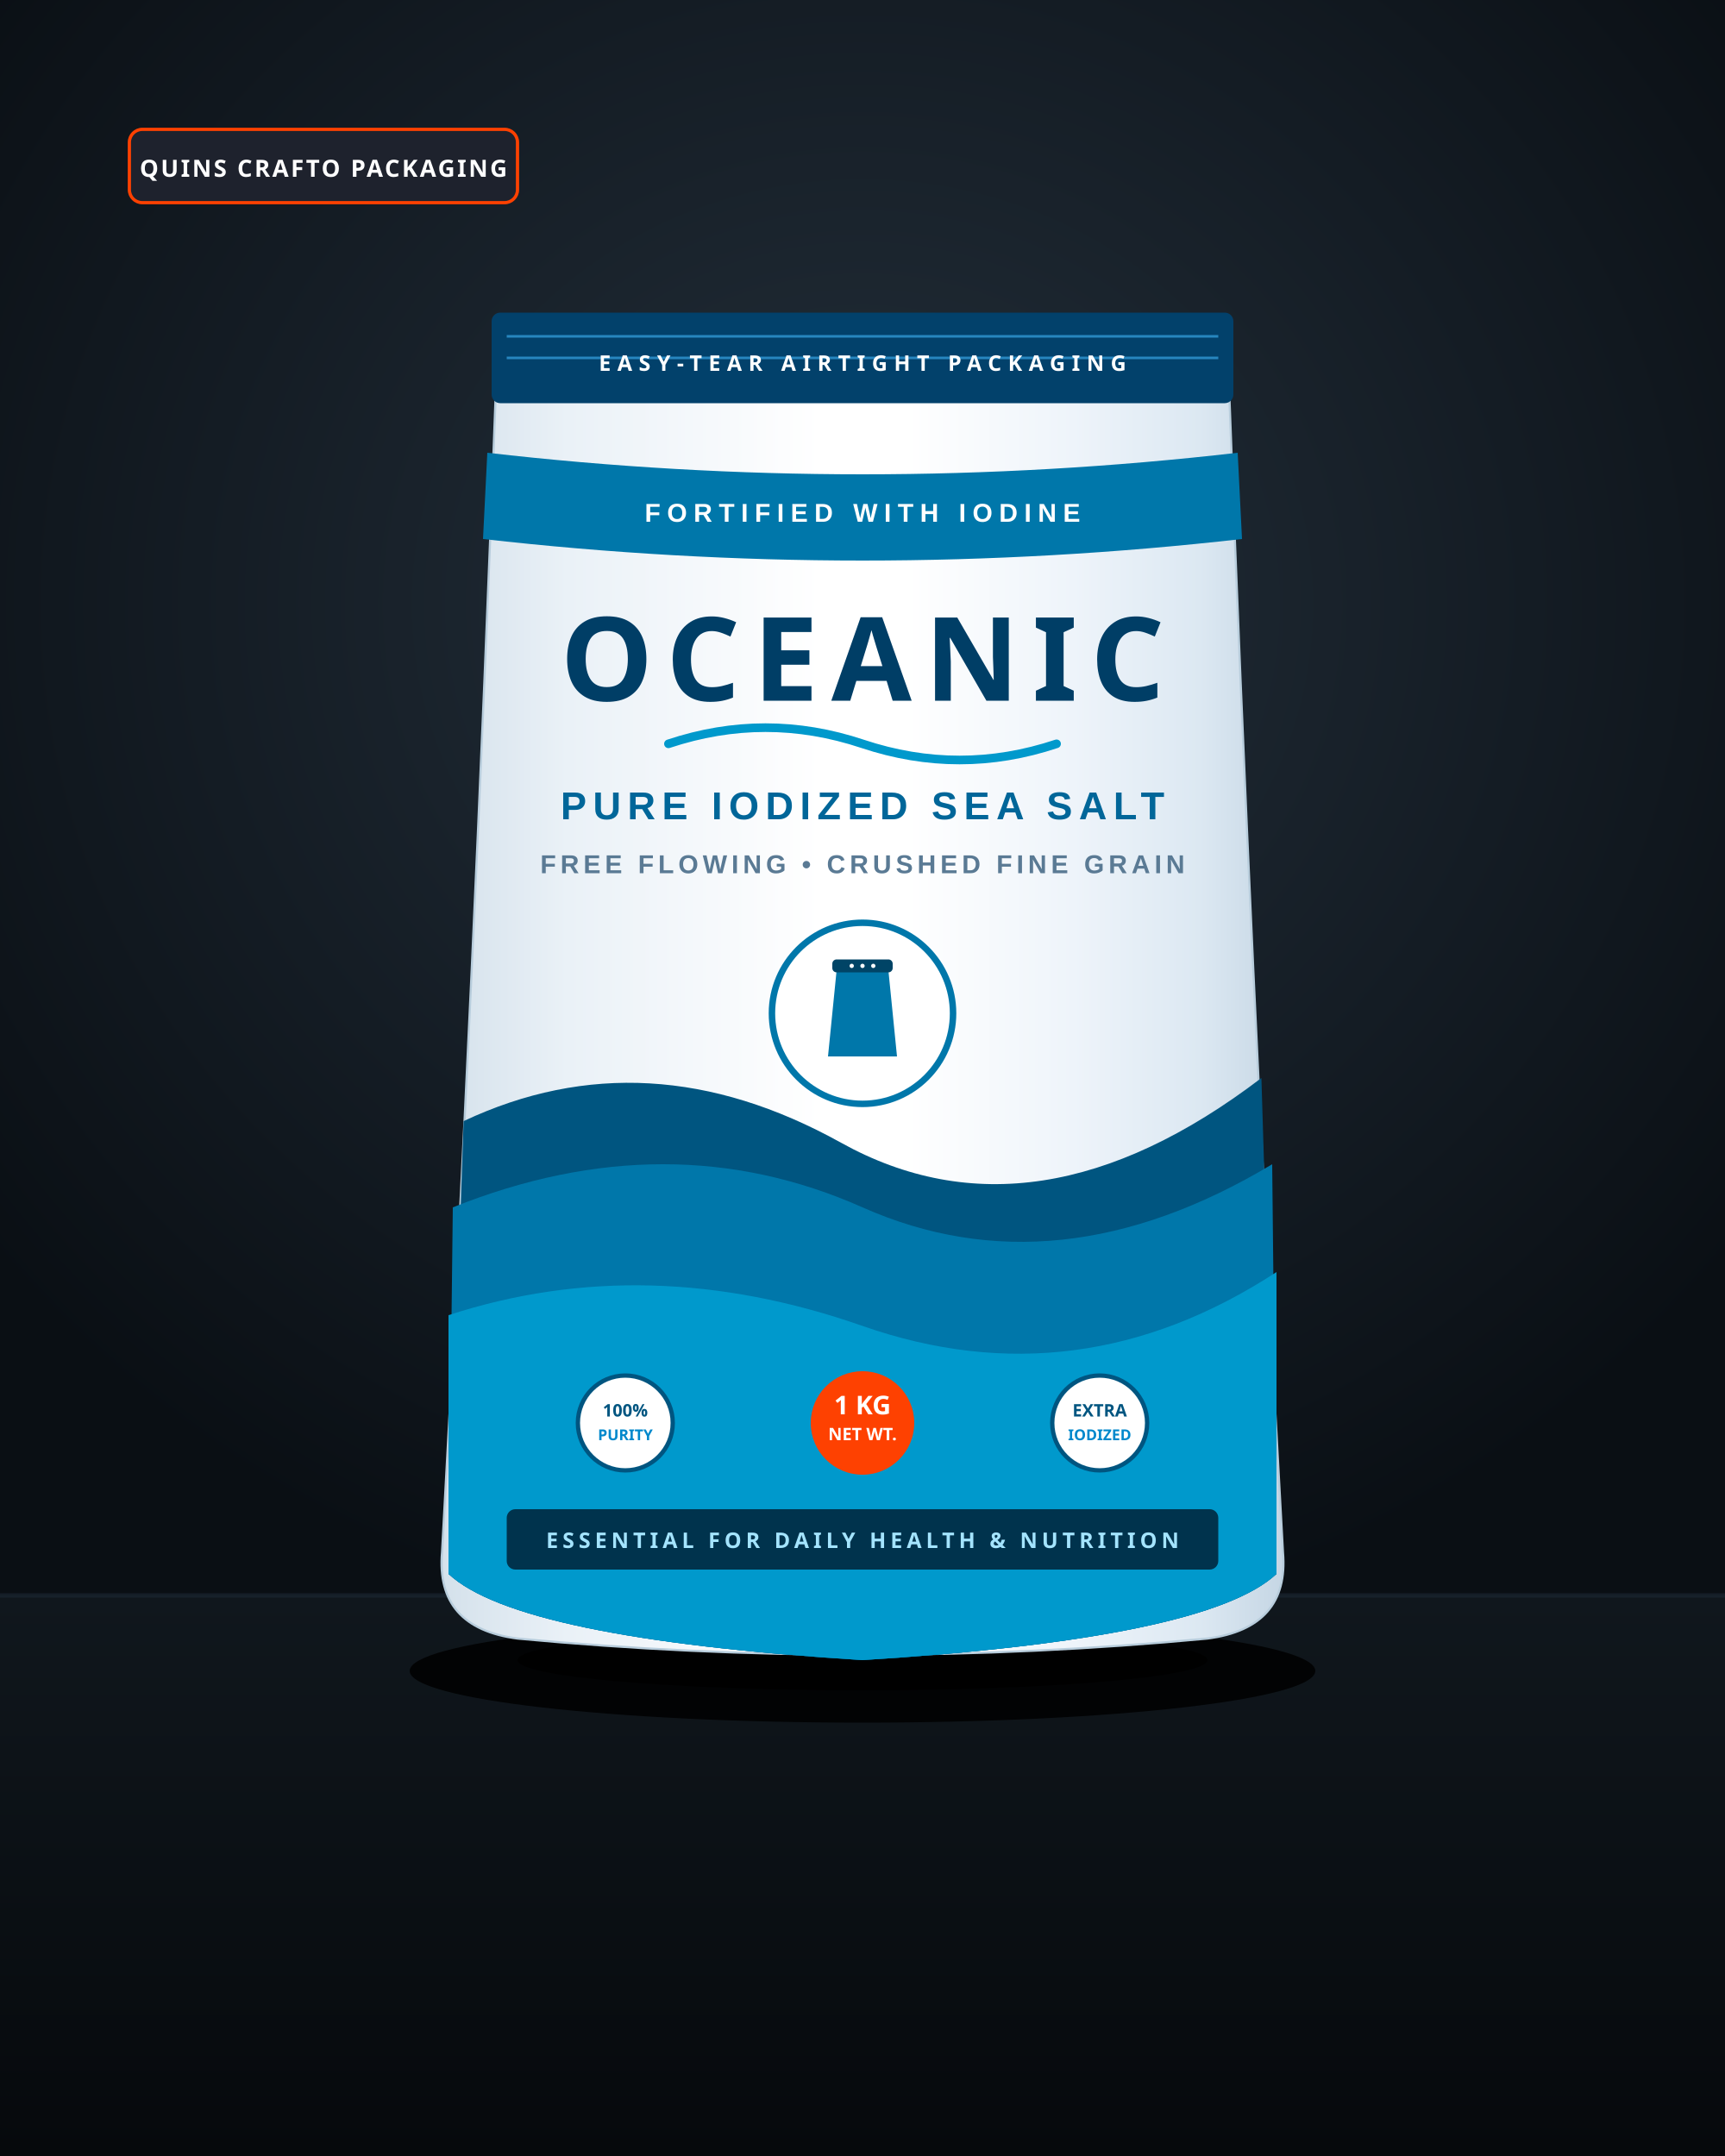
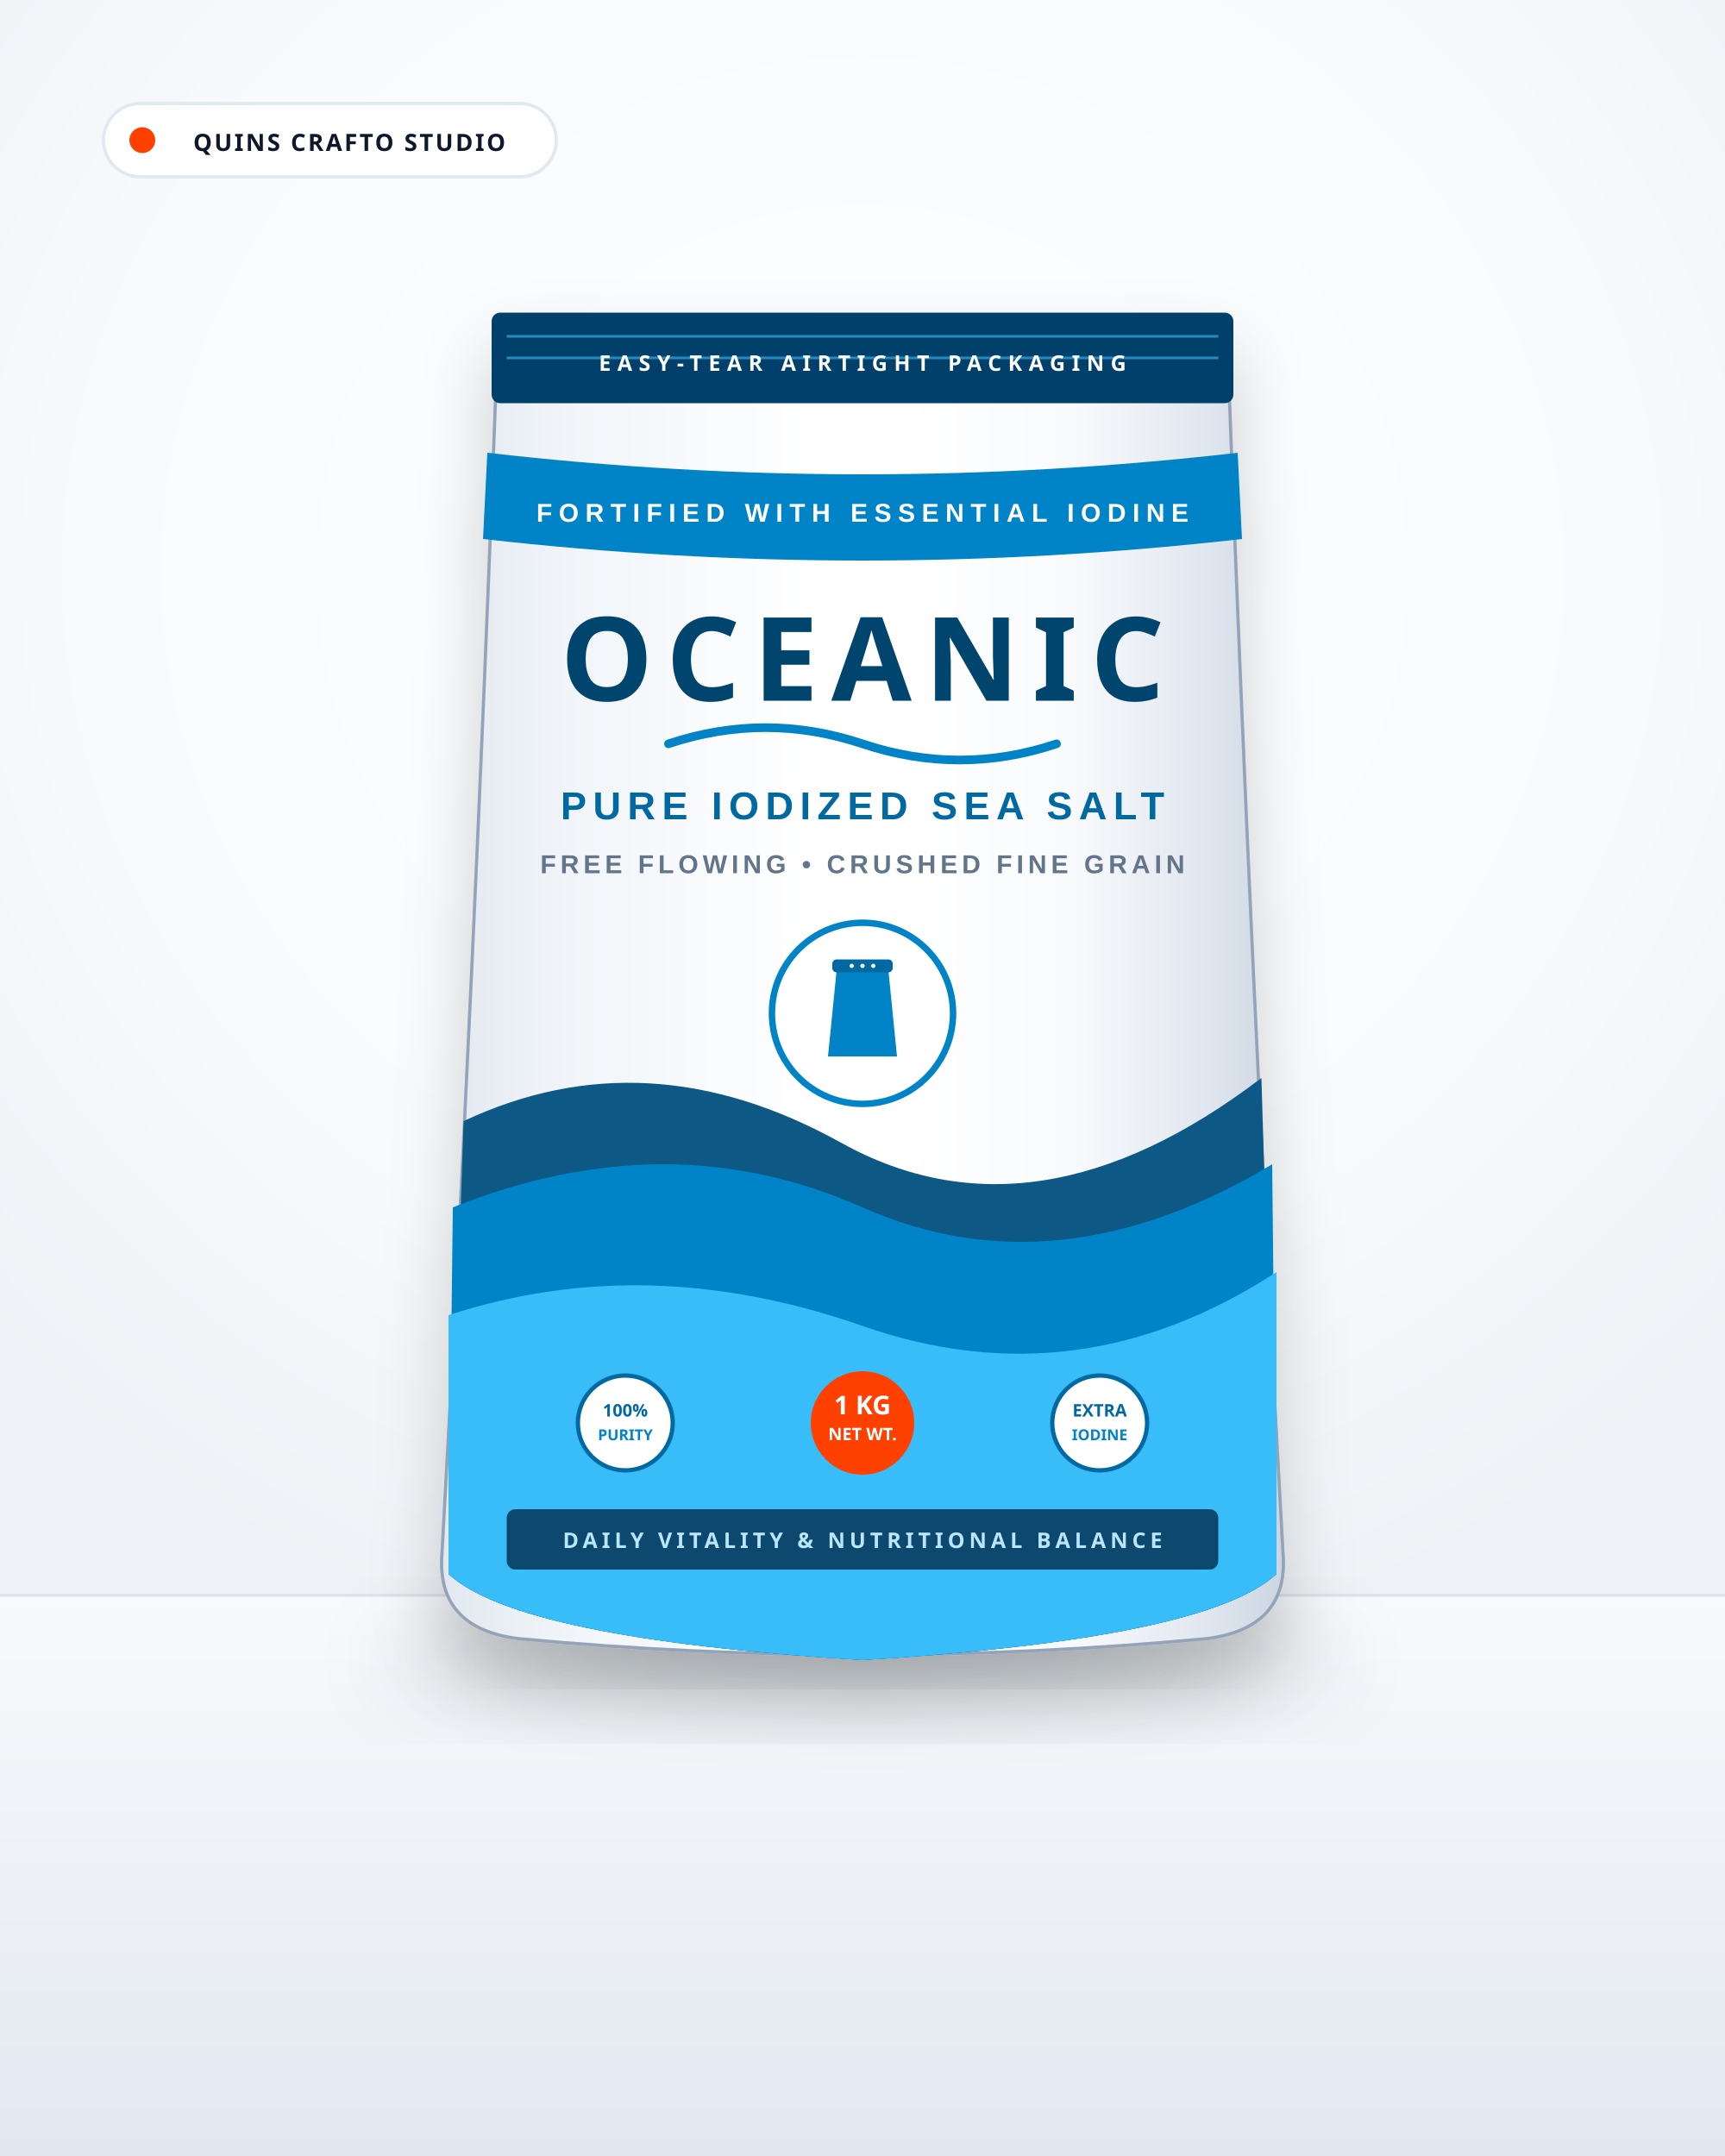
<svg xmlns="http://www.w3.org/2000/svg" viewBox="0 0 800 1000" width="800" height="1000">
  <defs>
-     <radialGradient id="bgGlow3" cx="50%" cy="38%" r="65%">
-       <stop offset="0%" stop-color="#24303b" />
-       <stop offset="60%" stop-color="#141c24" />
-       <stop offset="100%" stop-color="#0a0f14" />
+     <radialGradient id="studioWhiteBg2" cx="50%" cy="36%" r="70%">
+       <stop offset="0%" stop-color="#ffffff" />
+       <stop offset="65%" stop-color="#f8fafc" />
+       <stop offset="100%" stop-color="#eef2f6" />
    </radialGradient>
-     <linearGradient id="floorGrad3" x1="0%" y1="0%" x2="0%" y2="100%">
-       <stop offset="0%" stop-color="#10171d" />
-       <stop offset="100%" stop-color="#06090c" />
+     <linearGradient id="studioFloor2" x1="0%" y1="0%" x2="0%" y2="100%">
+       <stop offset="0%" stop-color="#f8fafc" />
+       <stop offset="100%" stop-color="#e2e8f0" />
    </linearGradient>
+     <filter id="floorShadowBlur2" x="-30%" y="-30%" width="160%" height="160%">
+       <feGaussianBlur stdDeviation="20" />
+     </filter>
+     <filter id="softContactShadow2" x="-30%" y="-30%" width="160%" height="160%">
+       <feGaussianBlur in="SourceAlpha" stdDeviation="16" />
+       <feOffset dx="0" dy="18" result="offsetblur" />
+       <feComponentTransfer>
+         <feFuncA type="linear" slope="0.18" />
+       </feComponentTransfer>
+       <feMerge>
+         <feMergeNode />
+         <feMergeNode in="SourceGraphic" />
+       </feMerge>
+     </filter>
    <linearGradient id="whitePouch" x1="0%" y1="0%" x2="100%" y2="0%">
-       <stop offset="0%" stop-color="#d4e1eb" />
-       <stop offset="15%" stop-color="#eaf1f7" />
+       <stop offset="0%" stop-color="#e2e8f0" />
+       <stop offset="15%" stop-color="#f1f5f9" />
      <stop offset="45%" stop-color="#ffffff" />
      <stop offset="55%" stop-color="#ffffff" />
-       <stop offset="75%" stop-color="#eef4fa" />
-       <stop offset="90%" stop-color="#dce8f2" />
-       <stop offset="100%" stop-color="#c5d6e4" />
-     </linearGradient>
-     <linearGradient id="oceanGradient" x1="0%" y1="0%" x2="100%" y2="100%">
-       <stop offset="0%" stop-color="#006699" />
-       <stop offset="50%" stop-color="#0099cc" />
-       <stop offset="100%" stop-color="#004466" />
+       <stop offset="75%" stop-color="#f8fafc" />
+       <stop offset="90%" stop-color="#e2e8f0" />
+       <stop offset="100%" stop-color="#cbd5e1" />
    </linearGradient>
  </defs>
-   <rect width="800" height="740" fill="url(#bgGlow3)" />
-   <rect y="740" width="800" height="260" fill="url(#floorGrad3)" />
-   <line x1="0" y1="740" x2="800" y2="740" stroke="#1d2833" stroke-width="2" opacity="0.6" />
-   <ellipse cx="400" cy="775" rx="210" ry="24" fill="#000000" opacity="0.85" />
-   <ellipse cx="400" cy="770" rx="160" ry="14" fill="#000000" opacity="0.95" />
-   <g>
-     <path d="M 230 180 Q 220 450 205 720 Q 202 755 240 760 Q 400 775 560 760 Q 598 755 595 720 Q 580 450 570 180 Z" fill="url(#whitePouch)" stroke="#b8cddc" stroke-width="1" />
+   <rect width="800" height="740" fill="url(#studioWhiteBg2)" />
+   <rect y="740" width="800" height="260" fill="url(#studioFloor2)" />
+   <line x1="0" y1="740" x2="800" y2="740" stroke="#cbd5e1" stroke-width="1.2" opacity="0.6" />
+   <ellipse cx="400" cy="770" rx="220" ry="24" fill="#0f172a" opacity="0.15" filter="url(#floorShadowBlur2)" />
+   <ellipse cx="400" cy="764" rx="170" ry="12" fill="#0f172a" opacity="0.2" filter="url(#floorShadowBlur2)" />
+   <g filter="url(#softContactShadow2)">
+     <path d="M 230 180 Q 220 450 205 720 Q 202 755 240 760 Q 400 775 560 760 Q 598 755 595 720 Q 580 450 570 180 Z" fill="url(#whitePouch)" stroke="#94a3b8" stroke-width="1.5" />
    <rect x="228" y="145" width="344" height="42" rx="4" fill="#02416b" />
-     <line x1="235" y1="156" x2="565" y2="156" stroke="#40b4f7" stroke-width="1.2" opacity="0.6" />
-     <line x1="235" y1="166" x2="565" y2="166" stroke="#40b4f7" stroke-width="1.2" opacity="0.6" />
+     <line x1="235" y1="156" x2="565" y2="156" stroke="#38bdf8" stroke-width="1.2" opacity="0.6" />
+     <line x1="235" y1="166" x2="565" y2="166" stroke="#38bdf8" stroke-width="1.2" opacity="0.6" />
    <text x="400" y="172" font-family="sans-serif" font-size="10" font-weight="900" fill="#ffffff" letter-spacing="3" text-anchor="middle">
      EASY-TEAR AIRTIGHT PACKAGING
    </text>
-     <path d="M 226 210 Q 400 230 574 210 L 576 250 Q 400 270 224 250 Z" fill="#0077aa" />
+     <path d="M 226 210 Q 400 230 574 210 L 576 250 Q 400 270 224 250 Z" fill="#0284c7" />
    <text x="400" y="242" font-family="'Helvetica Neue', Arial, sans-serif" font-size="12" font-weight="900" letter-spacing="3" fill="#ffffff" text-anchor="middle">
-       FORTIFIED WITH IODINE
+       FORTIFIED WITH ESSENTIAL IODINE
    </text>
-     <text x="400" y="325" font-family="'Montserrat', 'Arial Black', sans-serif" font-size="54" font-weight="900" letter-spacing="6" fill="#003e66" text-anchor="middle">
+     <text x="400" y="325" font-family="'Montserrat', 'Arial Black', sans-serif" font-size="54" font-weight="900" letter-spacing="6" fill="#03456e" text-anchor="middle">
      OCEANIC
    </text>
-     <path d="M 310 345 Q 355 330 400 345 T 490 345" fill="none" stroke="#0099cc" stroke-width="4" stroke-linecap="round" />
-     <text x="400" y="380" font-family="'Helvetica Neue', Arial, sans-serif" font-size="18" font-weight="800" letter-spacing="3" fill="#006699" text-anchor="middle">
+     <path d="M 310 345 Q 355 330 400 345 T 490 345" fill="none" stroke="#0284c7" stroke-width="4" stroke-linecap="round" />
+     <text x="400" y="380" font-family="'Helvetica Neue', Arial, sans-serif" font-size="18" font-weight="800" letter-spacing="3" fill="#0369a1" text-anchor="middle">
      PURE IODIZED SEA SALT
    </text>
-     <text x="400" y="405" font-family="'Helvetica Neue', Arial, sans-serif" font-size="12" font-weight="600" letter-spacing="2" fill="#5a7a94" text-anchor="middle">
+     <text x="400" y="405" font-family="'Helvetica Neue', Arial, sans-serif" font-size="12" font-weight="600" letter-spacing="2" fill="#64748b" text-anchor="middle">
      FREE FLOWING • CRUSHED FINE GRAIN
    </text>
-     <path d="M 215 520 Q 300 480 390 530 T 585 500 L 592 730 Q 560 760 400 770 Q 240 760 208 730 Z" fill="#005580" />
-     <path d="M 210 560 Q 310 520 400 560 T 590 540 L 592 730 Q 560 760 400 770 Q 240 760 208 730 Z" fill="#0077aa" />
-     <path d="M 208 610 Q 300 580 400 615 T 592 590 L 592 730 Q 560 760 400 770 Q 240 760 208 730 Z" fill="#0099cc" />
-     <circle cx="400" cy="470" r="42" fill="#ffffff" stroke="#0077aa" stroke-width="3" />
-     <path d="M 388 450 L 412 450 L 416 490 L 384 490 Z" fill="#0077aa" />
-     <rect x="386" y="445" width="28" height="6" rx="2" fill="#004466" />
+     <path d="M 215 520 Q 300 480 390 530 T 585 500 L 592 730 Q 560 760 400 770 Q 240 760 208 730 Z" fill="#075985" />
+     <path d="M 210 560 Q 310 520 400 560 T 590 540 L 592 730 Q 560 760 400 770 Q 240 760 208 730 Z" fill="#0284c7" />
+     <path d="M 208 610 Q 300 580 400 615 T 592 590 L 592 730 Q 560 760 400 770 Q 240 760 208 730 Z" fill="#38bdf8" />
+     <circle cx="400" cy="470" r="42" fill="#ffffff" stroke="#0284c7" stroke-width="3" />
+     <path d="M 388 450 L 412 450 L 416 490 L 384 490 Z" fill="#0284c7" />
+     <rect x="386" y="445" width="28" height="6" rx="2" fill="#0369a1" />
    <circle cx="395" cy="448" r="1" fill="#ffffff" />
    <circle cx="400" cy="448" r="1" fill="#ffffff" />
    <circle cx="405" cy="448" r="1" fill="#ffffff" />
    <g transform="translate(250, 630)">
-       <circle cx="40" cy="30" r="22" fill="#ffffff" stroke="#005580" stroke-width="2" />
-       <text x="40" y="27" font-family="sans-serif" font-size="8" font-weight="900" fill="#005580" text-anchor="middle">100%</text>
-       <text x="40" y="38" font-family="sans-serif" font-size="7" font-weight="700" fill="#0088cc" text-anchor="middle">PURITY</text>
+       <circle cx="40" cy="30" r="22" fill="#ffffff" stroke="#0369a1" stroke-width="2" />
+       <text x="40" y="27" font-family="sans-serif" font-size="8" font-weight="900" fill="#0369a1" text-anchor="middle">100%</text>
+       <text x="40" y="38" font-family="sans-serif" font-size="7" font-weight="700" fill="#0284c7" text-anchor="middle">PURITY</text>
      <circle cx="150" cy="30" r="24" fill="#fe4101" />
      <text x="150" y="26" font-family="sans-serif" font-size="12" font-weight="900" fill="#ffffff" text-anchor="middle">1 KG</text>
      <text x="150" y="38" font-family="sans-serif" font-size="8" font-weight="700" fill="#ffffff" text-anchor="middle">NET WT.</text>
-       <circle cx="260" cy="30" r="22" fill="#ffffff" stroke="#005580" stroke-width="2" />
-       <text x="260" y="27" font-family="sans-serif" font-size="8" font-weight="900" fill="#005580" text-anchor="middle">EXTRA</text>
-       <text x="260" y="38" font-family="sans-serif" font-size="7" font-weight="700" fill="#0088cc" text-anchor="middle">IODIZED</text>
+       <circle cx="260" cy="30" r="22" fill="#ffffff" stroke="#0369a1" stroke-width="2" />
+       <text x="260" y="27" font-family="sans-serif" font-size="8" font-weight="900" fill="#0369a1" text-anchor="middle">EXTRA</text>
+       <text x="260" y="38" font-family="sans-serif" font-size="7" font-weight="700" fill="#0284c7" text-anchor="middle">IODINE</text>
    </g>
-     <rect x="235" y="700" width="330" height="28" rx="4" fill="#00334d" />
-     <text x="400" y="718" font-family="sans-serif" font-size="10" font-weight="800" letter-spacing="2" fill="#a4e4ff" text-anchor="middle">
-       ESSENTIAL FOR DAILY HEALTH &amp; NUTRITION
+     <rect x="235" y="700" width="330" height="28" rx="4" fill="#0c4a6e" />
+     <text x="400" y="718" font-family="sans-serif" font-size="10" font-weight="800" letter-spacing="2" fill="#bae6fd" text-anchor="middle">
+       DAILY VITALITY &amp; NUTRITIONAL BALANCE
    </text>
  </g>
-   <g transform="translate(60, 60)">
-     <rect width="180" height="34" rx="6" fill="#1e222d" stroke="#fe4101" stroke-width="1.5" />
-     <text x="90" y="22" font-family="sans-serif" font-size="11" font-weight="800" fill="#ffffff" text-anchor="middle" letter-spacing="1">
-       QUINS CRAFTO PACKAGING
+   <g transform="translate(48, 48)">
+     <rect width="210" height="34" rx="17" fill="#ffffff" stroke="#e2e8f0" stroke-width="1.5" />
+     <circle cx="18" cy="17" r="6" fill="#fe4101" />
+     <text x="114" y="22" font-family="sans-serif" font-size="11" font-weight="800" fill="#0f172a" text-anchor="middle" letter-spacing="1">
+       QUINS CRAFTO STUDIO
    </text>
  </g>
</svg>
